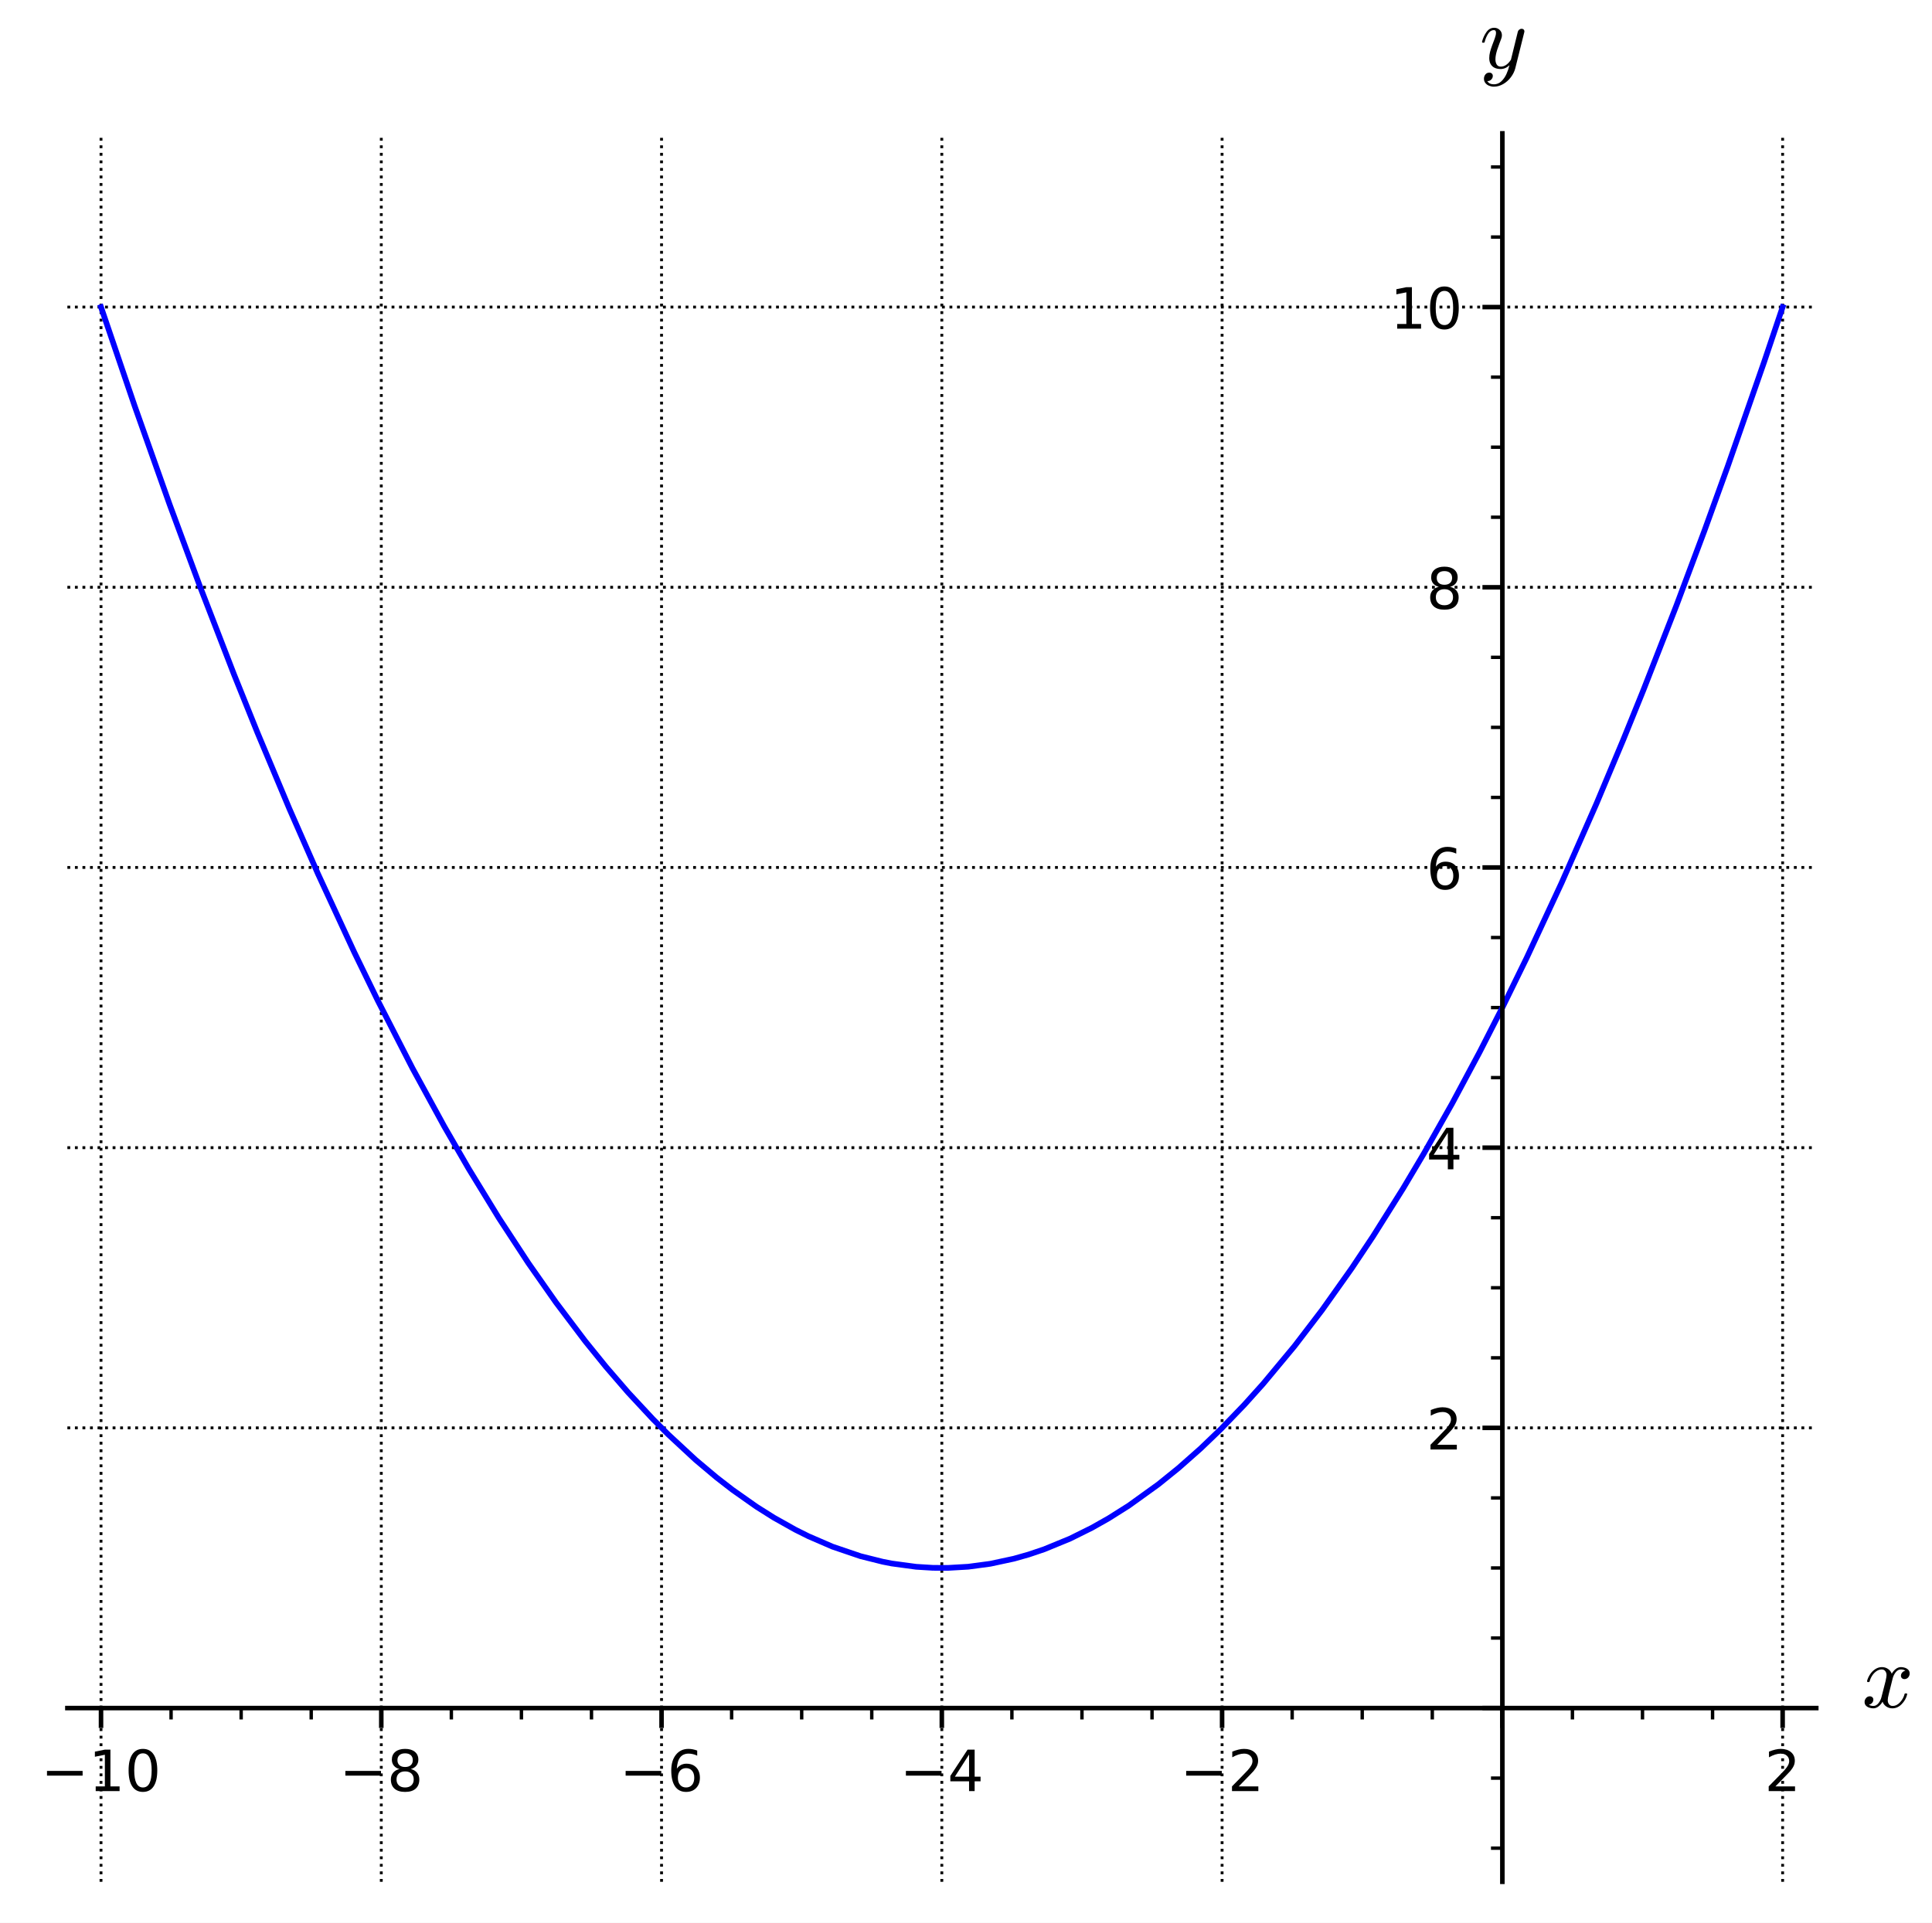
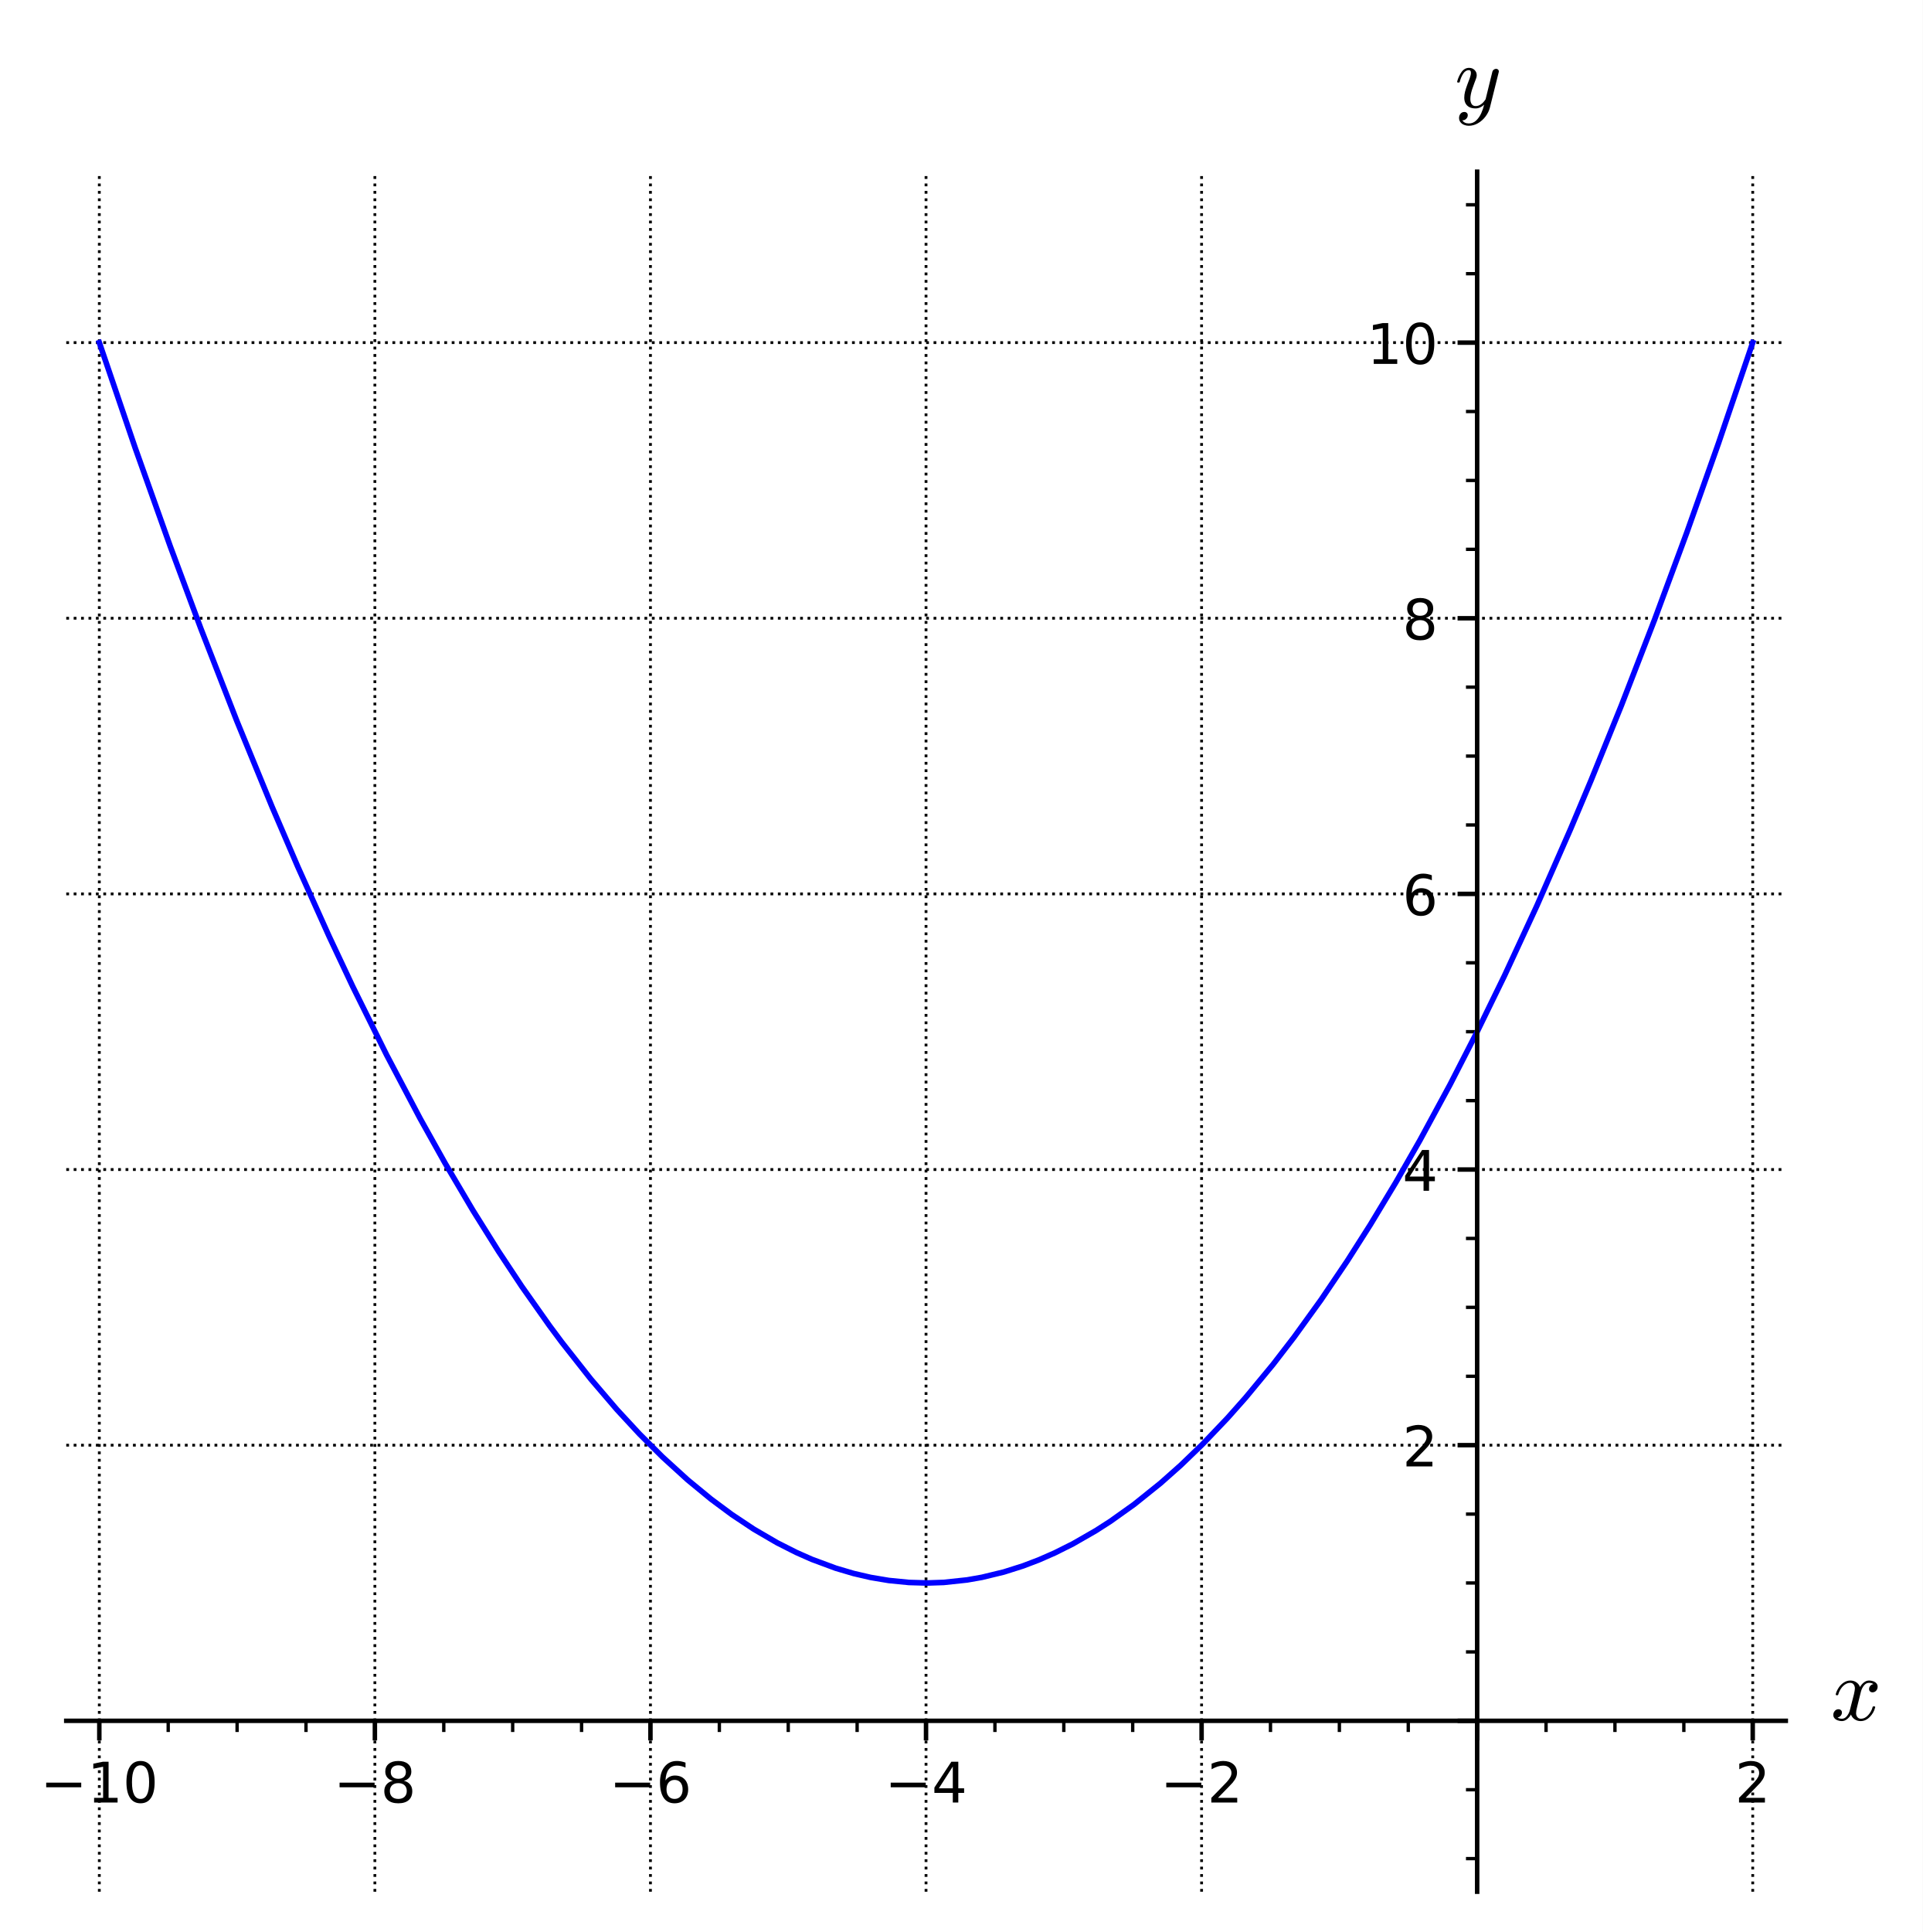
- <svg xmlns="http://www.w3.org/2000/svg" xmlns:xlink="http://www.w3.org/1999/xlink" width="339.542pt" height="338.002pt" viewBox="0 0 339.542 338.002" version="1.1">
+ <svg xmlns="http://www.w3.org/2000/svg" xmlns:xlink="http://www.w3.org/1999/xlink" width="343.682pt" height="345.245pt" viewBox="0 0 343.682 345.245" version="1.1">
  <defs>
    <style type="text/css">*{stroke-linejoin: round; stroke-linecap: butt}</style>
  </defs>
  <g id="figure_1">
    <g id="patch_1">
-       <path d="M 0 338.002  L 339.542 338.002  L 339.542 0  L 0 0  z " style="fill: #ffffff" />
+       <path d="M 0 345.245  L 343.682 345.245  L 343.682 0  L 0 0  z " style="fill: #ffffff" />
    </g>
    <g id="axes_1">
      <g id="patch_2">
-         <path d="M 11.842 330.803  L 319.202 330.803  L 319.202 23.442  L 11.842 23.442  z " style="fill: #ffffff" />
+         <path d="M 11.842 338.045  L 319.202 338.045  L 319.202 30.685  L 11.842 30.685  z " style="fill: #ffffff" />
      </g>
      <g id="matplotlib.axis_1">
        <g id="xtick_1">
          <g id="line2d_1">
-             <path d="M 17.752 330.803  L 17.752 23.442  " clip-path="url(#p80226877c3)" style="fill: none; stroke-dasharray: 0.5,0.825; stroke-dashoffset: 0; stroke: #000000; stroke-width: 0.5" />
+             <path d="M 17.752 338.045  L 17.752 30.685  " clip-path="url(#p8e698ad20a)" style="fill: none; stroke-dasharray: 0.5,0.825; stroke-dashoffset: 0; stroke: #000000; stroke-width: 0.5" />
          </g>
          <g id="line2d_2">
            <defs>
-               <path id="m23042e165b" d="M 0 0  L 0 3.5  " style="stroke: #000000; stroke-width: 0.8" />
+               <path id="m8246c1a39b" d="M 0 0  L 0 3.5  " style="stroke: #000000; stroke-width: 0.8" />
            </defs>
            <g>
-               <use xlink:href="#m23042e165b" x="17.752" y="300.264" style="stroke: #000000; stroke-width: 0.8" />
+               <use xlink:href="#m8246c1a39b" x="17.752" y="307.506" style="stroke: #000000; stroke-width: 0.8" />
            </g>
          </g>
          <g id="text_1">
-             <g transform="translate(7.2 314.862) scale(0.1 -0.1)">
+             <g transform="translate(7.2 322.1045)scale(0.1 -0.1)">
              <defs>
                <path id="DejaVuSans-2212" d="M 678 2272  L 4684 2272  L 4684 1741  L 678 1741  L 678 2272  z " transform="scale(0.015625)" />
                <path id="DejaVuSans-31" d="M 794 531  L 1825 531  L 1825 4091  L 703 3866  L 703 4441  L 1819 4666  L 2450 4666  L 2450 531  L 3481 531  L 3481 0  L 794 0  L 794 531  z " transform="scale(0.015625)" />
                <path id="DejaVuSans-30" d="M 2034 4250  Q 1547 4250 1301 3770  Q 1056 3291 1056 2328  Q 1056 1369 1301 889  Q 1547 409 2034 409  Q 2525 409 2770 889  Q 3016 1369 3016 2328  Q 3016 3291 2770 3770  Q 2525 4250 2034 4250  z M 2034 4750  Q 2819 4750 3233 4129  Q 3647 3509 3647 2328  Q 3647 1150 3233 529  Q 2819 -91 2034 -91  Q 1250 -91 836 529  Q 422 1150 422 2328  Q 422 3509 836 4129  Q 1250 4750 2034 4750  z " transform="scale(0.015625)" />
              </defs>
              <use xlink:href="#DejaVuSans-2212" />
              <use xlink:href="#DejaVuSans-31" x="83.789" />
              <use xlink:href="#DejaVuSans-30" x="147.412" />
            </g>
          </g>
        </g>
        <g id="xtick_2">
          <g id="line2d_3">
-             <path d="M 67.009 330.803  L 67.009 23.442  " clip-path="url(#p80226877c3)" style="fill: none; stroke-dasharray: 0.5,0.825; stroke-dashoffset: 0; stroke: #000000; stroke-width: 0.5" />
+             <path d="M 67.009 338.045  L 67.009 30.685  " clip-path="url(#p8e698ad20a)" style="fill: none; stroke-dasharray: 0.5,0.825; stroke-dashoffset: 0; stroke: #000000; stroke-width: 0.5" />
          </g>
          <g id="line2d_4">
            <g>
-               <use xlink:href="#m23042e165b" x="67.009" y="300.264" style="stroke: #000000; stroke-width: 0.8" />
+               <use xlink:href="#m8246c1a39b" x="67.009" y="307.506" style="stroke: #000000; stroke-width: 0.8" />
            </g>
          </g>
          <g id="text_2">
-             <g transform="translate(59.63766 314.862) scale(0.1 -0.1)">
+             <g transform="translate(59.63766 322.1045)scale(0.1 -0.1)">
              <defs>
                <path id="DejaVuSans-38" d="M 2034 2216  Q 1584 2216 1326 1975  Q 1069 1734 1069 1313  Q 1069 891 1326 650  Q 1584 409 2034 409  Q 2484 409 2743 651  Q 3003 894 3003 1313  Q 3003 1734 2745 1975  Q 2488 2216 2034 2216  z M 1403 2484  Q 997 2584 770 2862  Q 544 3141 544 3541  Q 544 4100 942 4425  Q 1341 4750 2034 4750  Q 2731 4750 3128 4425  Q 3525 4100 3525 3541  Q 3525 3141 3298 2862  Q 3072 2584 2669 2484  Q 3125 2378 3379 2068  Q 3634 1759 3634 1313  Q 3634 634 3220 271  Q 2806 -91 2034 -91  Q 1263 -91 848 271  Q 434 634 434 1313  Q 434 1759 690 2068  Q 947 2378 1403 2484  z M 1172 3481  Q 1172 3119 1398 2916  Q 1625 2713 2034 2713  Q 2441 2713 2670 2916  Q 2900 3119 2900 3481  Q 2900 3844 2670 4047  Q 2441 4250 2034 4250  Q 1625 4250 1398 4047  Q 1172 3844 1172 3481  z " transform="scale(0.015625)" />
              </defs>
              <use xlink:href="#DejaVuSans-2212" />
              <use xlink:href="#DejaVuSans-38" x="83.789" />
            </g>
          </g>
        </g>
        <g id="xtick_3">
          <g id="line2d_5">
-             <path d="M 116.265 330.803  L 116.265 23.442  " clip-path="url(#p80226877c3)" style="fill: none; stroke-dasharray: 0.5,0.825; stroke-dashoffset: 0; stroke: #000000; stroke-width: 0.5" />
+             <path d="M 116.265 338.045  L 116.265 30.685  " clip-path="url(#p8e698ad20a)" style="fill: none; stroke-dasharray: 0.5,0.825; stroke-dashoffset: 0; stroke: #000000; stroke-width: 0.5" />
          </g>
          <g id="line2d_6">
            <g>
-               <use xlink:href="#m23042e165b" x="116.265" y="300.264" style="stroke: #000000; stroke-width: 0.8" />
+               <use xlink:href="#m8246c1a39b" x="116.265" y="307.506" style="stroke: #000000; stroke-width: 0.8" />
            </g>
          </g>
          <g id="text_3">
-             <g transform="translate(108.8941 314.862) scale(0.1 -0.1)">
+             <g transform="translate(108.8941 322.1045)scale(0.1 -0.1)">
              <defs>
                <path id="DejaVuSans-36" d="M 2113 2584  Q 1688 2584 1439 2293  Q 1191 2003 1191 1497  Q 1191 994 1439 701  Q 1688 409 2113 409  Q 2538 409 2786 701  Q 3034 994 3034 1497  Q 3034 2003 2786 2293  Q 2538 2584 2113 2584  z M 3366 4563  L 3366 3988  Q 3128 4100 2886 4159  Q 2644 4219 2406 4219  Q 1781 4219 1451 3797  Q 1122 3375 1075 2522  Q 1259 2794 1537 2939  Q 1816 3084 2150 3084  Q 2853 3084 3261 2657  Q 3669 2231 3669 1497  Q 3669 778 3244 343  Q 2819 -91 2113 -91  Q 1303 -91 875 529  Q 447 1150 447 2328  Q 447 3434 972 4092  Q 1497 4750 2381 4750  Q 2619 4750 2861 4703  Q 3103 4656 3366 4563  z " transform="scale(0.015625)" />
              </defs>
              <use xlink:href="#DejaVuSans-2212" />
              <use xlink:href="#DejaVuSans-36" x="83.789" />
            </g>
          </g>
        </g>
        <g id="xtick_4">
          <g id="line2d_7">
-             <path d="M 165.522 330.803  L 165.522 23.442  " clip-path="url(#p80226877c3)" style="fill: none; stroke-dasharray: 0.5,0.825; stroke-dashoffset: 0; stroke: #000000; stroke-width: 0.5" />
+             <path d="M 165.522 338.045  L 165.522 30.685  " clip-path="url(#p8e698ad20a)" style="fill: none; stroke-dasharray: 0.5,0.825; stroke-dashoffset: 0; stroke: #000000; stroke-width: 0.5" />
          </g>
          <g id="line2d_8">
            <g>
-               <use xlink:href="#m23042e165b" x="165.522" y="300.264" style="stroke: #000000; stroke-width: 0.8" />
+               <use xlink:href="#m8246c1a39b" x="165.522" y="307.506" style="stroke: #000000; stroke-width: 0.8" />
            </g>
          </g>
          <g id="text_4">
-             <g transform="translate(158.1505 314.862) scale(0.1 -0.1)">
+             <g transform="translate(158.1505 322.1045)scale(0.1 -0.1)">
              <defs>
                <path id="DejaVuSans-34" d="M 2419 4116  L 825 1625  L 2419 1625  L 2419 4116  z M 2253 4666  L 3047 4666  L 3047 1625  L 3713 1625  L 3713 1100  L 3047 1100  L 3047 0  L 2419 0  L 2419 1100  L 313 1100  L 313 1709  L 2253 4666  z " transform="scale(0.015625)" />
              </defs>
              <use xlink:href="#DejaVuSans-2212" />
              <use xlink:href="#DejaVuSans-34" x="83.789" />
            </g>
          </g>
        </g>
        <g id="xtick_5">
          <g id="line2d_9">
-             <path d="M 214.778 330.803  L 214.778 23.442  " clip-path="url(#p80226877c3)" style="fill: none; stroke-dasharray: 0.5,0.825; stroke-dashoffset: 0; stroke: #000000; stroke-width: 0.5" />
+             <path d="M 214.778 338.045  L 214.778 30.685  " clip-path="url(#p8e698ad20a)" style="fill: none; stroke-dasharray: 0.5,0.825; stroke-dashoffset: 0; stroke: #000000; stroke-width: 0.5" />
          </g>
          <g id="line2d_10">
            <g>
-               <use xlink:href="#m23042e165b" x="214.778" y="300.264" style="stroke: #000000; stroke-width: 0.8" />
+               <use xlink:href="#m8246c1a39b" x="214.778" y="307.506" style="stroke: #000000; stroke-width: 0.8" />
            </g>
          </g>
          <g id="text_5">
-             <g transform="translate(207.4069 314.862) scale(0.1 -0.1)">
+             <g transform="translate(207.4069 322.1045)scale(0.1 -0.1)">
              <defs>
                <path id="DejaVuSans-32" d="M 1228 531  L 3431 531  L 3431 0  L 469 0  L 469 531  Q 828 903 1448 1529  Q 2069 2156 2228 2338  Q 2531 2678 2651 2914  Q 2772 3150 2772 3378  Q 2772 3750 2511 3984  Q 2250 4219 1831 4219  Q 1534 4219 1204 4116  Q 875 4013 500 3803  L 500 4441  Q 881 4594 1212 4672  Q 1544 4750 1819 4750  Q 2544 4750 2975 4387  Q 3406 4025 3406 3419  Q 3406 3131 3298 2873  Q 3191 2616 2906 2266  Q 2828 2175 2409 1742  Q 1991 1309 1228 531  z " transform="scale(0.015625)" />
              </defs>
              <use xlink:href="#DejaVuSans-2212" />
              <use xlink:href="#DejaVuSans-32" x="83.789" />
            </g>
          </g>
        </g>
        <g id="xtick_6">
          <g id="line2d_11">
-             <path d="M 264.034 330.803  L 264.034 23.442  " clip-path="url(#p80226877c3)" style="fill: none; stroke-dasharray: 0.5,0.825; stroke-dashoffset: 0; stroke: #000000; stroke-width: 0.5" />
+             <path d="M 264.034 338.045  L 264.034 30.685  " clip-path="url(#p8e698ad20a)" style="fill: none; stroke-dasharray: 0.5,0.825; stroke-dashoffset: 0; stroke: #000000; stroke-width: 0.5" />
          </g>
          <g id="line2d_12">
            <g>
-               <use xlink:href="#m23042e165b" x="264.034" y="300.264" style="stroke: #000000; stroke-width: 0.8" />
+               <use xlink:href="#m8246c1a39b" x="264.034" y="307.506" style="stroke: #000000; stroke-width: 0.8" />
            </g>
          </g>
        </g>
        <g id="xtick_7">
          <g id="line2d_13">
-             <path d="M 313.291 330.803  L 313.291 23.442  " clip-path="url(#p80226877c3)" style="fill: none; stroke-dasharray: 0.5,0.825; stroke-dashoffset: 0; stroke: #000000; stroke-width: 0.5" />
+             <path d="M 313.291 338.045  L 313.291 30.685  " clip-path="url(#p8e698ad20a)" style="fill: none; stroke-dasharray: 0.5,0.825; stroke-dashoffset: 0; stroke: #000000; stroke-width: 0.5" />
          </g>
          <g id="line2d_14">
            <g>
-               <use xlink:href="#m23042e165b" x="313.291" y="300.264" style="stroke: #000000; stroke-width: 0.8" />
+               <use xlink:href="#m8246c1a39b" x="313.291" y="307.506" style="stroke: #000000; stroke-width: 0.8" />
            </g>
          </g>
          <g id="text_6">
-             <g transform="translate(310.1096 314.862) scale(0.1 -0.1)">
+             <g transform="translate(310.1096 322.1045)scale(0.1 -0.1)">
              <use xlink:href="#DejaVuSans-32" />
            </g>
          </g>
        </g>
        <g id="xtick_8">
          <g id="line2d_15">
            <defs>
-               <path id="mbd558386c2" d="M 0 0  L 0 2  " style="stroke: #000000; stroke-width: 0.6" />
+               <path id="m0e10f293bf" d="M 0 0  L 0 2  " style="stroke: #000000; stroke-width: 0.6" />
            </defs>
            <g>
-               <use xlink:href="#mbd558386c2" x="30.066" y="300.264" style="stroke: #000000; stroke-width: 0.6" />
+               <use xlink:href="#m0e10f293bf" x="30.066" y="307.506" style="stroke: #000000; stroke-width: 0.6" />
            </g>
          </g>
        </g>
        <g id="xtick_9">
          <g id="line2d_16">
            <g>
-               <use xlink:href="#mbd558386c2" x="42.381" y="300.264" style="stroke: #000000; stroke-width: 0.6" />
+               <use xlink:href="#m0e10f293bf" x="42.381" y="307.506" style="stroke: #000000; stroke-width: 0.6" />
            </g>
          </g>
        </g>
        <g id="xtick_10">
          <g id="line2d_17">
            <g>
-               <use xlink:href="#mbd558386c2" x="54.695" y="300.264" style="stroke: #000000; stroke-width: 0.6" />
+               <use xlink:href="#m0e10f293bf" x="54.695" y="307.506" style="stroke: #000000; stroke-width: 0.6" />
            </g>
          </g>
        </g>
        <g id="xtick_11">
          <g id="line2d_18">
            <g>
-               <use xlink:href="#mbd558386c2" x="79.323" y="300.264" style="stroke: #000000; stroke-width: 0.6" />
+               <use xlink:href="#m0e10f293bf" x="79.323" y="307.506" style="stroke: #000000; stroke-width: 0.6" />
            </g>
          </g>
        </g>
        <g id="xtick_12">
          <g id="line2d_19">
            <g>
-               <use xlink:href="#mbd558386c2" x="91.637" y="300.264" style="stroke: #000000; stroke-width: 0.6" />
+               <use xlink:href="#m0e10f293bf" x="91.637" y="307.506" style="stroke: #000000; stroke-width: 0.6" />
            </g>
          </g>
        </g>
        <g id="xtick_13">
          <g id="line2d_20">
            <g>
-               <use xlink:href="#mbd558386c2" x="103.951" y="300.264" style="stroke: #000000; stroke-width: 0.6" />
+               <use xlink:href="#m0e10f293bf" x="103.951" y="307.506" style="stroke: #000000; stroke-width: 0.6" />
            </g>
          </g>
        </g>
        <g id="xtick_14">
          <g id="line2d_21">
            <g>
-               <use xlink:href="#mbd558386c2" x="128.579" y="300.264" style="stroke: #000000; stroke-width: 0.6" />
+               <use xlink:href="#m0e10f293bf" x="128.579" y="307.506" style="stroke: #000000; stroke-width: 0.6" />
            </g>
          </g>
        </g>
        <g id="xtick_15">
          <g id="line2d_22">
            <g>
-               <use xlink:href="#mbd558386c2" x="140.893" y="300.264" style="stroke: #000000; stroke-width: 0.6" />
+               <use xlink:href="#m0e10f293bf" x="140.893" y="307.506" style="stroke: #000000; stroke-width: 0.6" />
            </g>
          </g>
        </g>
        <g id="xtick_16">
          <g id="line2d_23">
            <g>
-               <use xlink:href="#mbd558386c2" x="153.207" y="300.264" style="stroke: #000000; stroke-width: 0.6" />
+               <use xlink:href="#m0e10f293bf" x="153.207" y="307.506" style="stroke: #000000; stroke-width: 0.6" />
            </g>
          </g>
        </g>
        <g id="xtick_17">
          <g id="line2d_24">
            <g>
-               <use xlink:href="#mbd558386c2" x="177.836" y="300.264" style="stroke: #000000; stroke-width: 0.6" />
+               <use xlink:href="#m0e10f293bf" x="177.836" y="307.506" style="stroke: #000000; stroke-width: 0.6" />
            </g>
          </g>
        </g>
        <g id="xtick_18">
          <g id="line2d_25">
            <g>
-               <use xlink:href="#mbd558386c2" x="190.15" y="300.264" style="stroke: #000000; stroke-width: 0.6" />
+               <use xlink:href="#m0e10f293bf" x="190.15" y="307.506" style="stroke: #000000; stroke-width: 0.6" />
            </g>
          </g>
        </g>
        <g id="xtick_19">
          <g id="line2d_26">
            <g>
-               <use xlink:href="#mbd558386c2" x="202.464" y="300.264" style="stroke: #000000; stroke-width: 0.6" />
+               <use xlink:href="#m0e10f293bf" x="202.464" y="307.506" style="stroke: #000000; stroke-width: 0.6" />
            </g>
          </g>
        </g>
        <g id="xtick_20">
          <g id="line2d_27">
            <g>
-               <use xlink:href="#mbd558386c2" x="227.092" y="300.264" style="stroke: #000000; stroke-width: 0.6" />
+               <use xlink:href="#m0e10f293bf" x="227.092" y="307.506" style="stroke: #000000; stroke-width: 0.6" />
            </g>
          </g>
        </g>
        <g id="xtick_21">
          <g id="line2d_28">
            <g>
-               <use xlink:href="#mbd558386c2" x="239.406" y="300.264" style="stroke: #000000; stroke-width: 0.6" />
+               <use xlink:href="#m0e10f293bf" x="239.406" y="307.506" style="stroke: #000000; stroke-width: 0.6" />
            </g>
          </g>
        </g>
        <g id="xtick_22">
          <g id="line2d_29">
            <g>
-               <use xlink:href="#mbd558386c2" x="251.72" y="300.264" style="stroke: #000000; stroke-width: 0.6" />
+               <use xlink:href="#m0e10f293bf" x="251.72" y="307.506" style="stroke: #000000; stroke-width: 0.6" />
            </g>
          </g>
        </g>
        <g id="xtick_23">
          <g id="line2d_30">
            <g>
-               <use xlink:href="#mbd558386c2" x="276.348" y="300.264" style="stroke: #000000; stroke-width: 0.6" />
+               <use xlink:href="#m0e10f293bf" x="276.348" y="307.506" style="stroke: #000000; stroke-width: 0.6" />
            </g>
          </g>
        </g>
        <g id="xtick_24">
          <g id="line2d_31">
            <g>
-               <use xlink:href="#mbd558386c2" x="288.663" y="300.264" style="stroke: #000000; stroke-width: 0.6" />
+               <use xlink:href="#m0e10f293bf" x="288.663" y="307.506" style="stroke: #000000; stroke-width: 0.6" />
            </g>
          </g>
        </g>
        <g id="xtick_25">
          <g id="line2d_32">
            <g>
-               <use xlink:href="#mbd558386c2" x="300.977" y="300.264" style="stroke: #000000; stroke-width: 0.6" />
+               <use xlink:href="#m0e10f293bf" x="300.977" y="307.506" style="stroke: #000000; stroke-width: 0.6" />
            </g>
          </g>
        </g>
        <g id="text_7">
-           <g transform="translate(327.2016 300.2635) scale(0.16 -0.16)">
+           <g transform="translate(327.2016 307.506)scale(0.16 -0.16)">
            <defs>
              <path id="Cmmi10-78" d="M 500 184  Q 613 97 819 97  Q 1019 97 1172 289  Q 1325 481 1381 709  L 1672 1844  Q 1741 2153 1741 2266  Q 1741 2425 1652 2544  Q 1563 2663 1403 2663  Q 1200 2663 1022 2536  Q 844 2409 722 2214  Q 600 2019 550 1819  Q 538 1778 500 1778  L 422 1778  Q 372 1778 372 1838  L 372 1856  Q 434 2094 584 2320  Q 734 2547 951 2687  Q 1169 2828 1416 2828  Q 1650 2828 1839 2703  Q 2028 2578 2106 2363  Q 2216 2559 2386 2693  Q 2556 2828 2759 2828  Q 2897 2828 3040 2779  Q 3184 2731 3275 2631  Q 3366 2531 3366 2381  Q 3366 2219 3261 2101  Q 3156 1984 2994 1984  Q 2891 1984 2822 2050  Q 2753 2116 2753 2216  Q 2753 2350 2845 2451  Q 2938 2553 3066 2572  Q 2950 2663 2747 2663  Q 2541 2663 2389 2472  Q 2238 2281 2175 2047  L 1894 916  Q 1825 659 1825 494  Q 1825 331 1917 214  Q 2009 97 2163 97  Q 2463 97 2698 361  Q 2934 625 3009 941  Q 3022 978 3059 978  L 3138 978  Q 3163 978 3178 961  Q 3194 944 3194 922  Q 3194 916 3188 903  Q 3097 522 2806 225  Q 2516 -72 2150 -72  Q 1916 -72 1727 54  Q 1538 181 1459 397  Q 1359 209 1182 68  Q 1006 -72 806 -72  Q 669 -72 523 -23  Q 378 25 287 125  Q 197 225 197 378  Q 197 528 301 651  Q 406 775 563 775  Q 669 775 741 711  Q 813 647 813 544  Q 813 409 723 309  Q 634 209 500 184  z " transform="scale(0.015625)" />
            </defs>
            <use xlink:href="#Cmmi10-78" transform="translate(0 0.8125)" />
          </g>
        </g>
      </g>
      <g id="matplotlib.axis_2">
        <g id="ytick_1">
          <g id="line2d_33">
-             <path d="M 11.842 300.264  L 319.202 300.264  " clip-path="url(#p80226877c3)" style="fill: none; stroke-dasharray: 0.5,0.825; stroke-dashoffset: 0; stroke: #000000; stroke-width: 0.5" />
+             <path d="M 11.842 307.506  L 319.202 307.506  " clip-path="url(#p8e698ad20a)" style="fill: none; stroke-dasharray: 0.5,0.825; stroke-dashoffset: 0; stroke: #000000; stroke-width: 0.5" />
          </g>
          <g id="line2d_34">
            <defs>
-               <path id="m1de65f6253" d="M 0 0  L -3.5 0  " style="stroke: #000000; stroke-width: 0.8" />
+               <path id="mf653e4ee35" d="M 0 0  L -3.5 0  " style="stroke: #000000; stroke-width: 0.8" />
            </defs>
            <g>
-               <use xlink:href="#m1de65f6253" x="264.034" y="300.264" style="stroke: #000000; stroke-width: 0.8" />
+               <use xlink:href="#mf653e4ee35" x="264.034" y="307.506" style="stroke: #000000; stroke-width: 0.8" />
            </g>
          </g>
        </g>
        <g id="ytick_2">
          <g id="line2d_35">
-             <path d="M 11.842 251.007  L 319.202 251.007  " clip-path="url(#p80226877c3)" style="fill: none; stroke-dasharray: 0.5,0.825; stroke-dashoffset: 0; stroke: #000000; stroke-width: 0.5" />
+             <path d="M 11.842 258.25  L 319.202 258.25  " clip-path="url(#p8e698ad20a)" style="fill: none; stroke-dasharray: 0.5,0.825; stroke-dashoffset: 0; stroke: #000000; stroke-width: 0.5" />
          </g>
          <g id="line2d_36">
            <g>
-               <use xlink:href="#m1de65f6253" x="264.034" y="251.007" style="stroke: #000000; stroke-width: 0.8" />
+               <use xlink:href="#mf653e4ee35" x="264.034" y="258.25" style="stroke: #000000; stroke-width: 0.8" />
            </g>
          </g>
          <g id="text_8">
-             <g transform="translate(250.6719 254.8063) scale(0.1 -0.1)">
+             <g transform="translate(250.6719 262.0488)scale(0.1 -0.1)">
              <use xlink:href="#DejaVuSans-32" />
            </g>
          </g>
        </g>
        <g id="ytick_3">
          <g id="line2d_37">
-             <path d="M 11.842 201.751  L 319.202 201.751  " clip-path="url(#p80226877c3)" style="fill: none; stroke-dasharray: 0.5,0.825; stroke-dashoffset: 0; stroke: #000000; stroke-width: 0.5" />
+             <path d="M 11.842 208.993  L 319.202 208.993  " clip-path="url(#p8e698ad20a)" style="fill: none; stroke-dasharray: 0.5,0.825; stroke-dashoffset: 0; stroke: #000000; stroke-width: 0.5" />
          </g>
          <g id="line2d_38">
            <g>
-               <use xlink:href="#m1de65f6253" x="264.034" y="201.751" style="stroke: #000000; stroke-width: 0.8" />
+               <use xlink:href="#mf653e4ee35" x="264.034" y="208.993" style="stroke: #000000; stroke-width: 0.8" />
            </g>
          </g>
          <g id="text_9">
-             <g transform="translate(250.6719 205.5499) scale(0.1 -0.1)">
+             <g transform="translate(250.6719 212.7924)scale(0.1 -0.1)">
              <use xlink:href="#DejaVuSans-34" />
            </g>
          </g>
        </g>
        <g id="ytick_4">
          <g id="line2d_39">
-             <path d="M 11.842 152.494  L 319.202 152.494  " clip-path="url(#p80226877c3)" style="fill: none; stroke-dasharray: 0.5,0.825; stroke-dashoffset: 0; stroke: #000000; stroke-width: 0.5" />
+             <path d="M 11.842 159.737  L 319.202 159.737  " clip-path="url(#p8e698ad20a)" style="fill: none; stroke-dasharray: 0.5,0.825; stroke-dashoffset: 0; stroke: #000000; stroke-width: 0.5" />
          </g>
          <g id="line2d_40">
            <g>
-               <use xlink:href="#m1de65f6253" x="264.034" y="152.494" style="stroke: #000000; stroke-width: 0.8" />
+               <use xlink:href="#mf653e4ee35" x="264.034" y="159.737" style="stroke: #000000; stroke-width: 0.8" />
            </g>
          </g>
          <g id="text_10">
-             <g transform="translate(250.6719 156.2935) scale(0.1 -0.1)">
+             <g transform="translate(250.6719 163.536)scale(0.1 -0.1)">
              <use xlink:href="#DejaVuSans-36" />
            </g>
          </g>
        </g>
        <g id="ytick_5">
          <g id="line2d_41">
-             <path d="M 11.842 103.238  L 319.202 103.238  " clip-path="url(#p80226877c3)" style="fill: none; stroke-dasharray: 0.5,0.825; stroke-dashoffset: 0; stroke: #000000; stroke-width: 0.5" />
+             <path d="M 11.842 110.48  L 319.202 110.48  " clip-path="url(#p8e698ad20a)" style="fill: none; stroke-dasharray: 0.5,0.825; stroke-dashoffset: 0; stroke: #000000; stroke-width: 0.5" />
          </g>
          <g id="line2d_42">
            <g>
-               <use xlink:href="#m1de65f6253" x="264.034" y="103.238" style="stroke: #000000; stroke-width: 0.8" />
+               <use xlink:href="#mf653e4ee35" x="264.034" y="110.48" style="stroke: #000000; stroke-width: 0.8" />
            </g>
          </g>
          <g id="text_11">
-             <g transform="translate(250.6719 107.0371) scale(0.1 -0.1)">
+             <g transform="translate(250.6719 114.2796)scale(0.1 -0.1)">
              <use xlink:href="#DejaVuSans-38" />
            </g>
          </g>
        </g>
        <g id="ytick_6">
          <g id="line2d_43">
-             <path d="M 11.842 53.981  L 319.202 53.981  " clip-path="url(#p80226877c3)" style="fill: none; stroke-dasharray: 0.5,0.825; stroke-dashoffset: 0; stroke: #000000; stroke-width: 0.5" />
+             <path d="M 11.842 61.224  L 319.202 61.224  " clip-path="url(#p8e698ad20a)" style="fill: none; stroke-dasharray: 0.5,0.825; stroke-dashoffset: 0; stroke: #000000; stroke-width: 0.5" />
          </g>
          <g id="line2d_44">
            <g>
-               <use xlink:href="#m1de65f6253" x="264.034" y="53.981" style="stroke: #000000; stroke-width: 0.8" />
+               <use xlink:href="#mf653e4ee35" x="264.034" y="61.224" style="stroke: #000000; stroke-width: 0.8" />
            </g>
          </g>
          <g id="text_12">
-             <g transform="translate(244.3094 57.78069) scale(0.1 -0.1)">
+             <g transform="translate(244.3094 65.02319)scale(0.1 -0.1)">
              <use xlink:href="#DejaVuSans-31" />
              <use xlink:href="#DejaVuSans-30" x="63.623" />
            </g>
          </g>
        </g>
        <g id="ytick_7">
          <g id="line2d_45">
            <defs>
-               <path id="m7c9a6457fd" d="M 0 0  L -2 0  " style="stroke: #000000; stroke-width: 0.6" />
+               <path id="md01f74b765" d="M 0 0  L -2 0  " style="stroke: #000000; stroke-width: 0.6" />
            </defs>
            <g>
-               <use xlink:href="#m7c9a6457fd" x="264.034" y="324.892" style="stroke: #000000; stroke-width: 0.6" />
+               <use xlink:href="#md01f74b765" x="264.034" y="332.134" style="stroke: #000000; stroke-width: 0.6" />
            </g>
          </g>
        </g>
        <g id="ytick_8">
          <g id="line2d_46">
            <g>
-               <use xlink:href="#m7c9a6457fd" x="264.034" y="312.578" style="stroke: #000000; stroke-width: 0.6" />
+               <use xlink:href="#md01f74b765" x="264.034" y="319.82" style="stroke: #000000; stroke-width: 0.6" />
            </g>
          </g>
        </g>
        <g id="ytick_9">
          <g id="line2d_47">
            <g>
-               <use xlink:href="#m7c9a6457fd" x="264.034" y="287.949" style="stroke: #000000; stroke-width: 0.6" />
+               <use xlink:href="#md01f74b765" x="264.034" y="295.192" style="stroke: #000000; stroke-width: 0.6" />
            </g>
          </g>
        </g>
        <g id="ytick_10">
          <g id="line2d_48">
            <g>
-               <use xlink:href="#m7c9a6457fd" x="264.034" y="275.635" style="stroke: #000000; stroke-width: 0.6" />
+               <use xlink:href="#md01f74b765" x="264.034" y="282.878" style="stroke: #000000; stroke-width: 0.6" />
            </g>
          </g>
        </g>
        <g id="ytick_11">
          <g id="line2d_49">
            <g>
-               <use xlink:href="#m7c9a6457fd" x="264.034" y="263.321" style="stroke: #000000; stroke-width: 0.6" />
+               <use xlink:href="#md01f74b765" x="264.034" y="270.564" style="stroke: #000000; stroke-width: 0.6" />
            </g>
          </g>
        </g>
        <g id="ytick_12">
          <g id="line2d_50">
            <g>
-               <use xlink:href="#m7c9a6457fd" x="264.034" y="238.693" style="stroke: #000000; stroke-width: 0.6" />
+               <use xlink:href="#md01f74b765" x="264.034" y="245.936" style="stroke: #000000; stroke-width: 0.6" />
            </g>
          </g>
        </g>
        <g id="ytick_13">
          <g id="line2d_51">
            <g>
-               <use xlink:href="#m7c9a6457fd" x="264.034" y="226.379" style="stroke: #000000; stroke-width: 0.6" />
+               <use xlink:href="#md01f74b765" x="264.034" y="233.621" style="stroke: #000000; stroke-width: 0.6" />
            </g>
          </g>
        </g>
        <g id="ytick_14">
          <g id="line2d_52">
            <g>
-               <use xlink:href="#m7c9a6457fd" x="264.034" y="214.065" style="stroke: #000000; stroke-width: 0.6" />
+               <use xlink:href="#md01f74b765" x="264.034" y="221.307" style="stroke: #000000; stroke-width: 0.6" />
            </g>
          </g>
        </g>
        <g id="ytick_15">
          <g id="line2d_53">
            <g>
-               <use xlink:href="#m7c9a6457fd" x="264.034" y="189.437" style="stroke: #000000; stroke-width: 0.6" />
+               <use xlink:href="#md01f74b765" x="264.034" y="196.679" style="stroke: #000000; stroke-width: 0.6" />
            </g>
          </g>
        </g>
        <g id="ytick_16">
          <g id="line2d_54">
            <g>
-               <use xlink:href="#m7c9a6457fd" x="264.034" y="177.123" style="stroke: #000000; stroke-width: 0.6" />
+               <use xlink:href="#md01f74b765" x="264.034" y="184.365" style="stroke: #000000; stroke-width: 0.6" />
            </g>
          </g>
        </g>
        <g id="ytick_17">
          <g id="line2d_55">
            <g>
-               <use xlink:href="#m7c9a6457fd" x="264.034" y="164.808" style="stroke: #000000; stroke-width: 0.6" />
+               <use xlink:href="#md01f74b765" x="264.034" y="172.051" style="stroke: #000000; stroke-width: 0.6" />
            </g>
          </g>
        </g>
        <g id="ytick_18">
          <g id="line2d_56">
            <g>
-               <use xlink:href="#m7c9a6457fd" x="264.034" y="140.18" style="stroke: #000000; stroke-width: 0.6" />
+               <use xlink:href="#md01f74b765" x="264.034" y="147.423" style="stroke: #000000; stroke-width: 0.6" />
            </g>
          </g>
        </g>
        <g id="ytick_19">
          <g id="line2d_57">
            <g>
-               <use xlink:href="#m7c9a6457fd" x="264.034" y="127.866" style="stroke: #000000; stroke-width: 0.6" />
+               <use xlink:href="#md01f74b765" x="264.034" y="135.109" style="stroke: #000000; stroke-width: 0.6" />
            </g>
          </g>
        </g>
        <g id="ytick_20">
          <g id="line2d_58">
            <g>
-               <use xlink:href="#m7c9a6457fd" x="264.034" y="115.552" style="stroke: #000000; stroke-width: 0.6" />
+               <use xlink:href="#md01f74b765" x="264.034" y="122.794" style="stroke: #000000; stroke-width: 0.6" />
            </g>
          </g>
        </g>
        <g id="ytick_21">
          <g id="line2d_59">
            <g>
-               <use xlink:href="#m7c9a6457fd" x="264.034" y="90.924" style="stroke: #000000; stroke-width: 0.6" />
+               <use xlink:href="#md01f74b765" x="264.034" y="98.166" style="stroke: #000000; stroke-width: 0.6" />
            </g>
          </g>
        </g>
        <g id="ytick_22">
          <g id="line2d_60">
            <g>
-               <use xlink:href="#m7c9a6457fd" x="264.034" y="78.61" style="stroke: #000000; stroke-width: 0.6" />
+               <use xlink:href="#md01f74b765" x="264.034" y="85.852" style="stroke: #000000; stroke-width: 0.6" />
            </g>
          </g>
        </g>
        <g id="ytick_23">
          <g id="line2d_61">
            <g>
-               <use xlink:href="#m7c9a6457fd" x="264.034" y="66.296" style="stroke: #000000; stroke-width: 0.6" />
+               <use xlink:href="#md01f74b765" x="264.034" y="73.538" style="stroke: #000000; stroke-width: 0.6" />
            </g>
          </g>
        </g>
        <g id="ytick_24">
          <g id="line2d_62">
            <g>
-               <use xlink:href="#m7c9a6457fd" x="264.034" y="41.667" style="stroke: #000000; stroke-width: 0.6" />
+               <use xlink:href="#md01f74b765" x="264.034" y="48.91" style="stroke: #000000; stroke-width: 0.6" />
            </g>
          </g>
        </g>
        <g id="ytick_25">
          <g id="line2d_63">
            <g>
-               <use xlink:href="#m7c9a6457fd" x="264.034" y="29.353" style="stroke: #000000; stroke-width: 0.6" />
+               <use xlink:href="#md01f74b765" x="264.034" y="36.596" style="stroke: #000000; stroke-width: 0.6" />
            </g>
          </g>
        </g>
        <g id="text_13">
-           <g transform="translate(260.0344 12.0825) scale(0.16 -0.16)">
+           <g transform="translate(260.0344 19.325)scale(0.16 -0.16)">
            <defs>
              <path id="Cmmi10-79" d="M 538 -916  Q 672 -1147 1006 -1147  Q 1309 -1147 1531 -934  Q 1753 -722 1889 -420  Q 2025 -119 2100 197  Q 1816 -72 1484 -72  Q 1231 -72 1053 15  Q 875 103 776 276  Q 678 450 678 697  Q 678 906 734 1126  Q 791 1347 892 1617  Q 994 1888 1069 2088  Q 1153 2322 1153 2472  Q 1153 2663 1013 2663  Q 759 2663 595 2402  Q 431 2141 353 1819  Q 341 1778 300 1778  L 225 1778  Q 172 1778 172 1838  L 172 1856  Q 275 2238 487 2533  Q 700 2828 1025 2828  Q 1253 2828 1411 2678  Q 1569 2528 1569 2297  Q 1569 2178 1516 2047  Q 1488 1969 1388 1706  Q 1288 1444 1234 1272  Q 1181 1100 1147 934  Q 1113 769 1113 603  Q 1113 391 1203 244  Q 1294 97 1491 97  Q 1888 97 2203 581  L 2688 2553  Q 2709 2638 2787 2698  Q 2866 2759 2956 2759  Q 3034 2759 3092 2709  Q 3150 2659 3150 2578  Q 3150 2541 3144 2528  L 2509 -19  Q 2425 -347 2200 -647  Q 1975 -947 1658 -1130  Q 1341 -1313 997 -1313  Q 831 -1313 668 -1248  Q 506 -1184 406 -1056  Q 306 -928 306 -756  Q 306 -581 409 -453  Q 513 -325 684 -325  Q 788 -325 858 -389  Q 928 -453 928 -556  Q 928 -703 818 -812  Q 709 -922 563 -922  Q 556 -919 550 -917  Q 544 -916 538 -916  z " transform="scale(0.015625)" />
            </defs>
            <use xlink:href="#Cmmi10-79" transform="translate(0 0.8125)" />
          </g>
        </g>
      </g>
      <g id="line2d_64">
-         <path d="M 17.752 53.981  L 23.677 71.398  L 29.812 88.684  L 35.099 102.966  L 41.139 118.59  L 45.242 128.779  L 50.868 142.196  L 55.871 153.588  L 62.266 167.408  L 66.364 175.829  L 72.495 187.79  L 78.058 197.981  L 82.362 205.436  L 87.695 214.15  L 92.873 222.061  L 97.725 228.977  L 102.836 235.747  L 106.488 240.26  L 110.397 244.789  L 114.732 249.45  L 117.441 252.169  L 122.234 256.614  L 125.937 259.73  L 128.734 261.898  L 132.941 264.86  L 135.985 266.779  L 139.736 268.886  L 142.065 270.05  L 146.302 271.886  L 151.25 273.568  L 155.154 274.544  L 156.741 274.853  L 161.001 275.428  L 163.954 275.61  L 166.566 275.624  L 170.159 275.417  L 174.04 274.899  L 178.185 274.008  L 180.818 273.26  L 183.508 272.351  L 188.06 270.479  L 191.899 268.573  L 194.845 266.907  L 198.38 264.676  L 203.57 260.94  L 207.133 258.059  L 210.984 254.655  L 214.574 251.211  L 218.689 246.941  L 221.982 243.276  L 227.502 236.64  L 232.358 230.29  L 237.561 222.955  L 241.298 217.348  L 246.582 208.936  L 250.238 202.783  L 255.209 193.982  L 260.033 184.963  L 264.069 177.053  L 268.328 168.348  L 274.439 155.215  L 280.573 141.269  L 285.272 130.068  L 288.801 121.362  L 294.64 106.404  L 299.575 93.219  L 303.651 81.957  L 310.05 63.598  L 313.291 53.981  L 313.291 53.981  " clip-path="url(#p80226877c3)" style="fill: none; stroke: #0000ff; stroke-linecap: square" />
+         <path d="M 17.752 61.224  L 24.16 80.029  L 30.42 97.598  L 35.888 112.291  L 42.331 128.829  L 48.609 144.128  L 53.239 154.9  L 58.835 167.339  L 63.063 176.316  L 69.101 188.505  L 75.082 199.851  L 79.545 207.841  L 84.511 216.26  L 89.103 223.598  L 93.264 229.878  L 98.229 236.911  L 100.428 239.866  L 105.609 246.441  L 110.282 251.903  L 114.312 256.258  L 118.414 260.352  L 122.919 264.454  L 127.084 267.88  L 130.811 270.647  L 134.738 273.258  L 138.894 275.681  L 142.317 277.412  L 145.099 278.644  L 149.378 280.232  L 152.576 281.177  L 155.626 281.884  L 158.873 282.429  L 162.451 282.782  L 165.721 282.877  L 168.688 282.776  L 172.852 282.332  L 175.515 281.864  L 179.435 280.913  L 182.853 279.829  L 185.673 278.756  L 188.534 277.502  L 191.786 275.875  L 195.886 273.519  L 198.499 271.839  L 202.707 268.841  L 207.432 265.048  L 211.047 261.84  L 214.935 258.092  L 219.4 253.411  L 222.633 249.768  L 227.545 243.828  L 231.303 238.952  L 236.127 232.273  L 240.811 225.337  L 244.94 218.852  L 249.501 211.287  L 253.801 203.768  L 259.195 193.807  L 264.005 184.423  L 268.933 174.325  L 274.71 161.857  L 280.768 148.056  L 284.389 139.451  L 289.824 126.034  L 295.758 110.702  L 301.504 95.175  L 307.145 79.278  L 313.291 61.224  L 313.291 61.224  " clip-path="url(#p8e698ad20a)" style="fill: none; stroke: #0000ff; stroke-linecap: square" />
      </g>
      <g id="patch_3">
-         <path d="M 264.034 330.803  L 264.034 23.442  " style="fill: none; stroke: #000000; stroke-width: 0.8; stroke-linejoin: miter; stroke-linecap: square" />
+         <path d="M 264.034 338.045  L 264.034 30.685  " style="fill: none; stroke: #000000; stroke-width: 0.8; stroke-linejoin: miter; stroke-linecap: square" />
      </g>
      <g id="patch_4">
-         <path d="M 11.842 300.264  L 319.202 300.264  " style="fill: none; stroke: #000000; stroke-width: 0.8; stroke-linejoin: miter; stroke-linecap: square" />
+         <path d="M 11.842 307.506  L 319.202 307.506  " style="fill: none; stroke: #000000; stroke-width: 0.8; stroke-linejoin: miter; stroke-linecap: square" />
      </g>
    </g>
  </g>
  <defs>
-     <clipPath id="p80226877c3">
-       <rect x="11.842" y="23.442" width="307.36" height="307.36" />
+     <clipPath id="p8e698ad20a">
+       <rect x="11.842" y="30.685" width="307.36" height="307.36" />
    </clipPath>
  </defs>
</svg>
